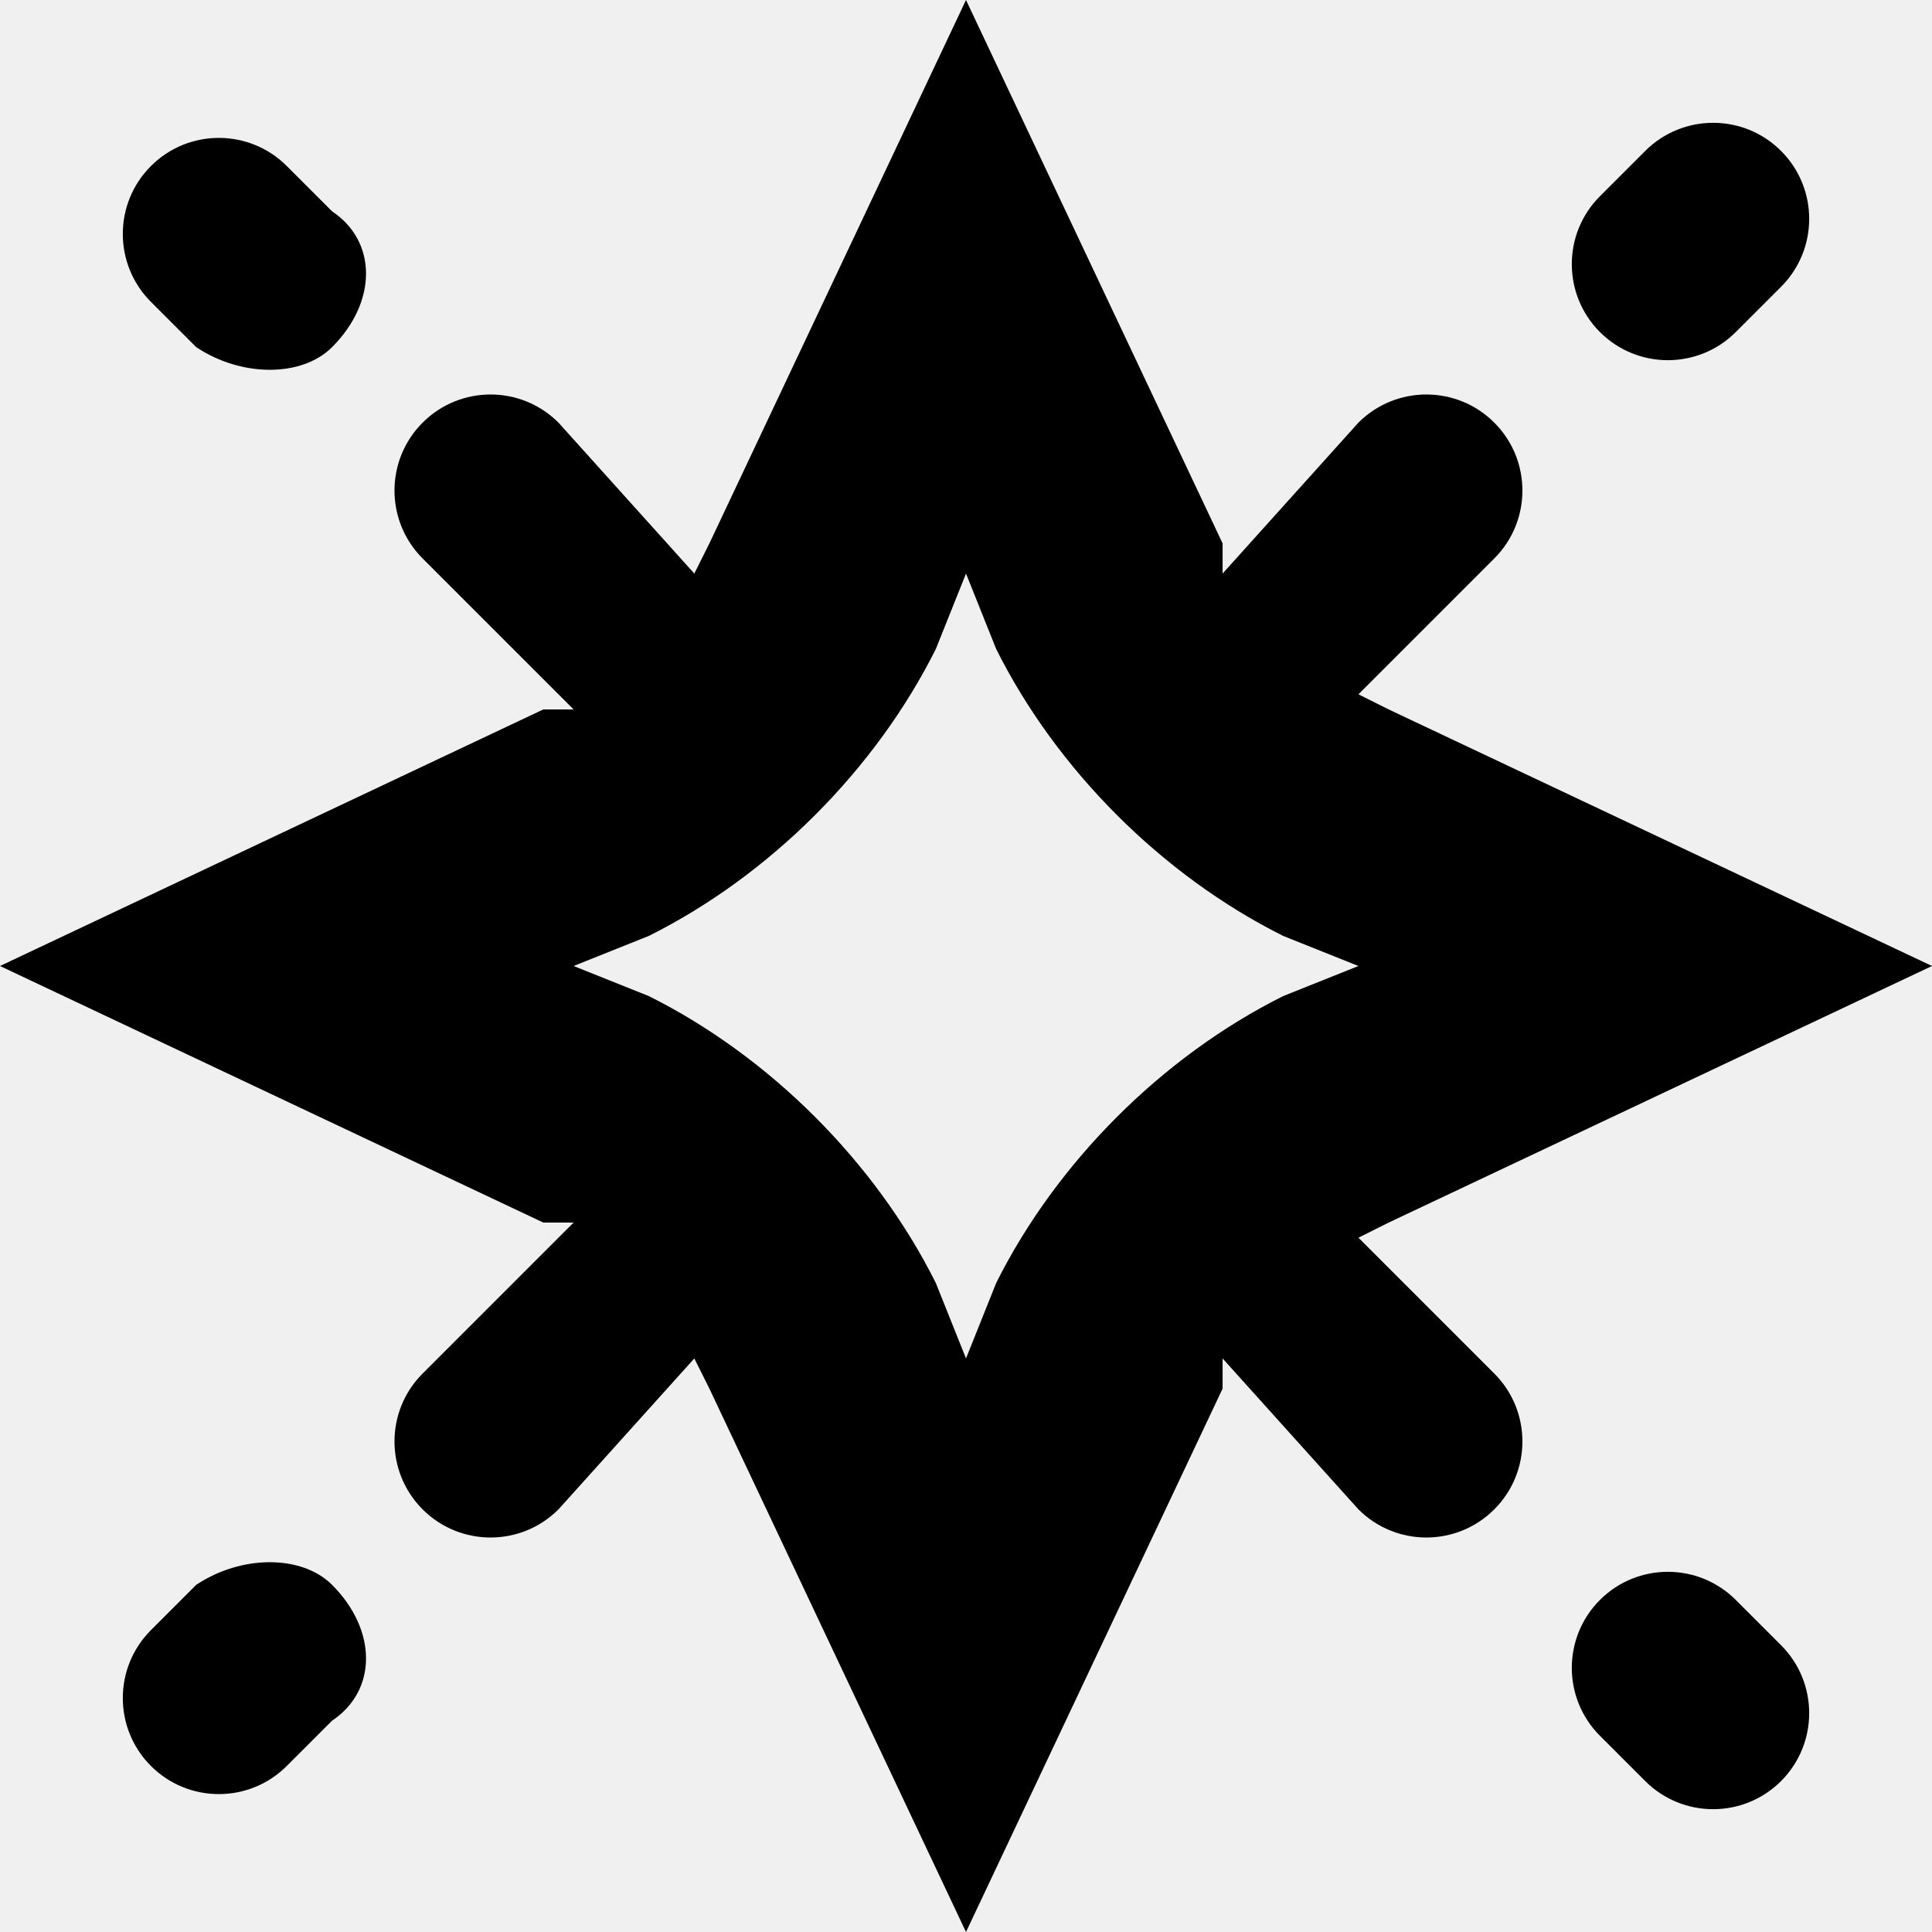
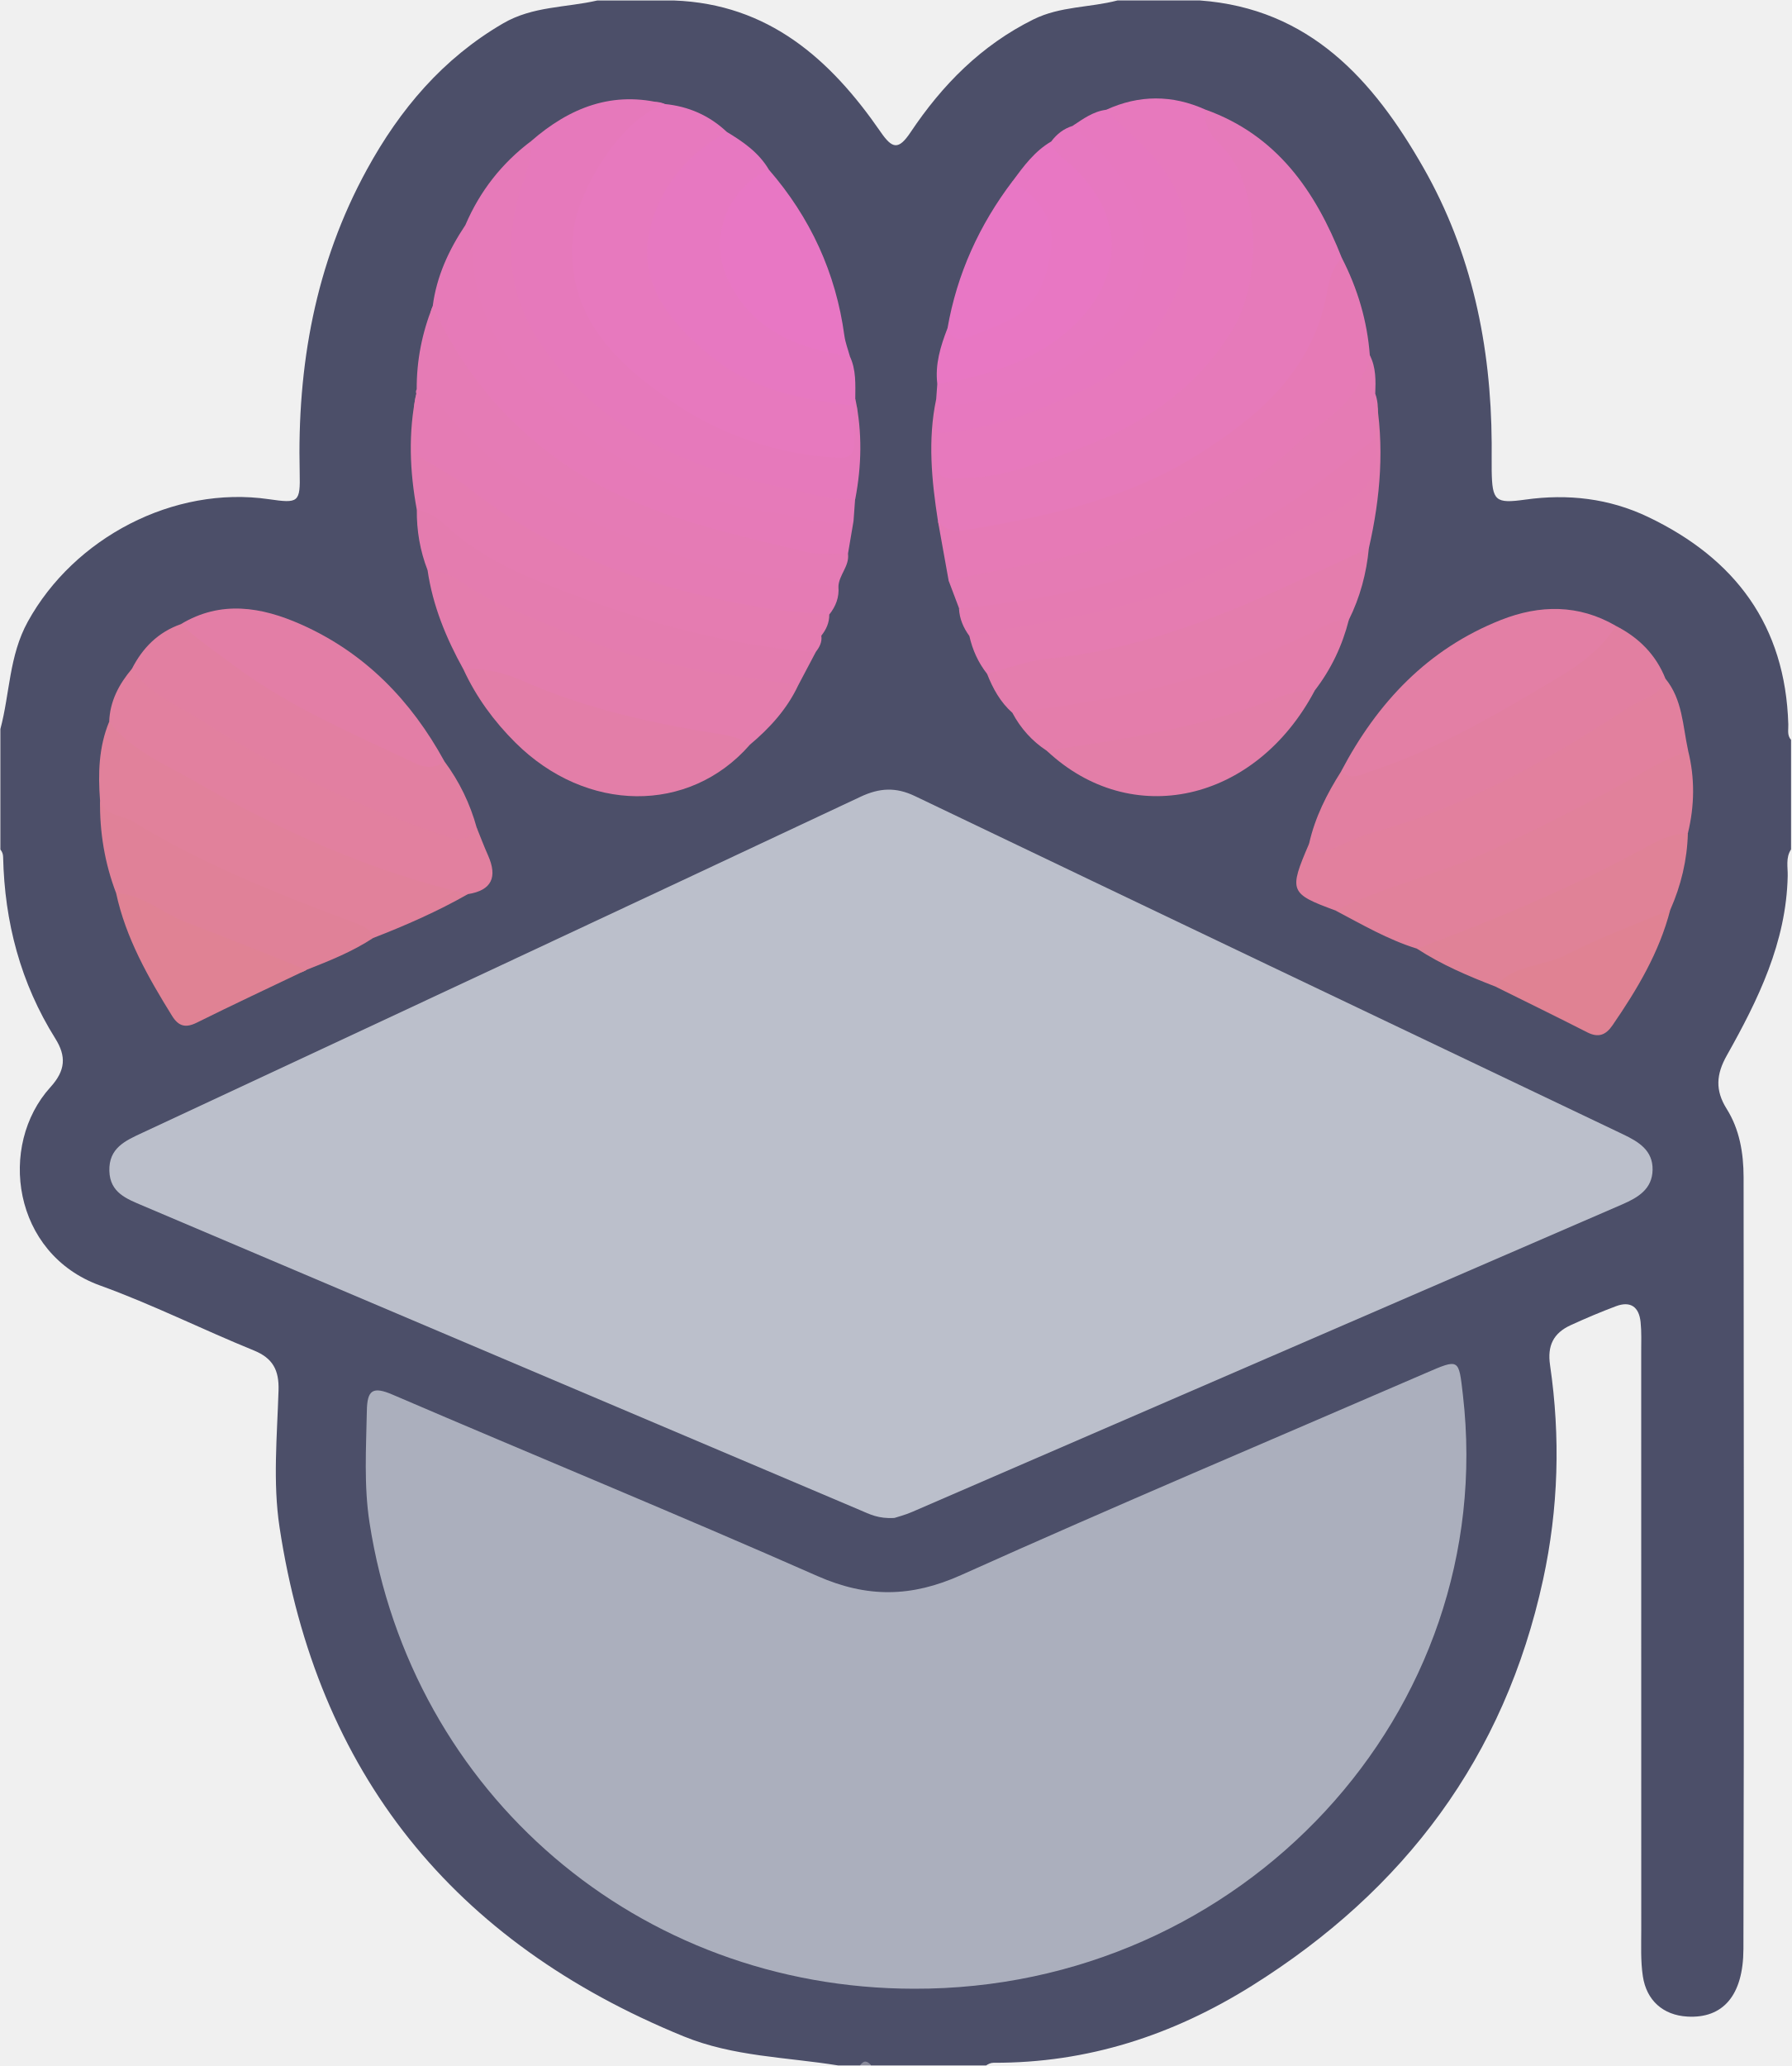
- <svg xmlns="http://www.w3.org/2000/svg" viewBox="0 0 128 128">
-   <path fill-rule="evenodd" d="M81 36 64 0 47 36l-1 2-9-10a6 6 0 0 0-9 9l10 10h-2L0 64l36 17h2L28 91a6 6 0 1 0 9 9l9-10 1 2 17 36 17-36v-2l9 10a6 6 0 1 0 9-9l-9-9 2-1 36-17-36-17-2-1 9-9a6 6 0 1 0-9-9l-9 10v-2Zm-17 2-2 5c-4 8-11 15-19 19l-5 2 5 2c8 4 15 11 19 19l2 5 2-5c4-8 11-15 19-19l5-2-5-2c-8-4-15-11-19-19l-2-5Z" clip-rule="evenodd" />
-   <path d="M118 19a6 6 0 0 0-9-9l-3 3a6 6 0 1 0 9 9l3-3Zm-96 4c-2 2-6 2-9 0l-3-3a6 6 0 1 1 9-9l3 3c3 2 3 6 0 9Zm0 82c-2-2-6-2-9 0l-3 3a6 6 0 1 0 9 9l3-3c3-2 3-6 0-9Zm96 4a6 6 0 0 1-9 9l-3-3a6 6 0 1 1 9-9l3 3Z" />
-   <style>path{fill:#000}@media (prefers-color-scheme:dark){path{fill:#fff}}</style>
+ <svg xmlns="http://www.w3.org/2000/svg" version="1.1" id="Calque_1" x="0px" y="0px" viewBox="0 0 327 377" style="enable-background:new 0 0 327 377;" xml:space="preserve">
+   <style type="text/css">
+ 	.st0{fill:#4C4F69;}
+ 	.st1{fill:#8A8B9C;}
+ 	.st2{fill:#BBBFCB;}
+ 	.st3{fill:#ABAFBD;}
+ 	.st4{fill:#E67ABA;}
+ 	.st5{fill:#E779BD;}
+ 	.st6{fill:#E779BE;}
+ 	.st7{fill:#E679BB;}
+ 	.st8{fill:#E67AB6;}
+ 	.st9{fill:#E2809E;}
+ 	.st10{fill:#E27FA1;}
+ 	.st11{fill:#E1819B;}
+ 	.st12{fill:#E47DAD;}
+ 	.st13{fill:#E2809F;}
+ 	.st14{fill:#E778C1;}
+ 	.st15{fill:#E67AB8;}
+ 	.st16{fill:#E37FA5;}
+ 	.st17{fill:#E57BB5;}
+ 	.st18{fill:#E57BB4;}
+ 	.st19{fill:#E67AB9;}
+ 	.st20{fill:#E57CB1;}
+ 	.st21{fill:#E37EA8;}
+ 	.st22{fill:#E08198;}
+ 	.st23{fill:#E37EA6;}
+ 	.st24{fill:#E778BF;}
+ 	.st25{fill:#E08297;}
+ 	.st26{fill:#E47CAF;}
+ 	.st27{fill:#E877C3;}
+ 	.st28{fill:#E47DAB;}
+ 	.st29{fill:#E877C4;}
+ 	.st30{fill:#E57BB2;}
+ 	.st31{fill:#E778C0;}
+ 	.st32{fill:#E08294;}
+ 	.st33{fill:#E877C5;}
+ 	.st34{fill:#E08293;}
+ </style>
+   <path class="st0" d="M326.91,135.01c0,6.66,0,13.33,0,19.99c-1.01,1.51-0.57,3.27-0.61,4.86c-0.26,12.1-5.38,22.54-11.11,32.73  c-1.93,3.42-2.17,6.35-0.03,9.75c2.35,3.74,3.08,8.04,3.09,12.45c0.05,46.95,0.09,93.9-0.03,140.85  c-0.02,8.48-3.73,12.73-10.26,12.34c-4.41-0.26-7.44-2.95-8.1-7.37c-0.42-2.8-0.29-5.65-0.29-8.48c-0.01-35.13,0-70.26-0.01-105.39  c0-1.83,0.08-3.67-0.11-5.49c-0.29-2.8-1.86-3.88-4.48-2.9c-2.8,1.05-5.56,2.22-8.29,3.47c-3.18,1.46-4.27,3.78-3.76,7.26  c1.92,13.12,1.55,26.18-1.27,39.17c-7.03,32.38-25.28,56.66-53.15,74.11c-14.45,9.04-30.01,14.11-47.14,14.05  c-0.53,0-0.95,0.22-1.38,0.49c-7,0-13.99,0-20.99,0c-0.67-0.61-1.33-0.61-2,0c-1.33,0-2.67,0-4,0c-9.44-1.53-19.11-1.59-28.21-5.31  c-42.04-17.17-66.95-47.96-73.76-92.93c-1.24-8.19-0.44-16.63-0.18-24.95c0.11-3.69-1.03-5.87-4.52-7.29  c-9.4-3.82-18.52-8.4-28.04-11.84c-16.04-5.79-18.7-25.6-9.07-36.2c2.76-3.04,2.92-5.63,0.88-8.88  c-6.34-10.12-9.26-21.25-9.52-33.12c-0.01-0.52-0.17-0.96-0.5-1.36c0-7.33,0-14.66,0-21.99c1.74-6.5,1.57-13.34,5-19.58  c8.44-15.34,26.65-24.88,43.98-22.36c5.45,0.79,5.78,0.64,5.65-4.86c-0.47-19.47,2.84-38.09,12.29-55.33  c6.01-10.96,13.83-20.23,24.85-26.64c5.41-3.15,11.45-2.85,17.18-4.17c4.66,0,9.33,0,13.99,0c17.26,0.63,28.57,10.71,37.73,23.99  c2.12,3.08,3.26,3.35,5.46,0.06c5.78-8.65,12.91-15.88,22.43-20.6c4.91-2.43,10.28-2.13,15.35-3.46c5,0,9.99,0,14.99,0  c20.08,1.46,31.69,14.49,40.8,30.45c8.87,15.52,12.39,32.54,12.5,50.33c0.01,1.67-0.02,3.33,0,5c0.09,5.58,0.68,6.07,6.13,5.31  c7.77-1.09,15.29-0.24,22.41,3.16c15.92,7.6,25.06,19.81,25.6,37.83C326.45,133.13,326.15,134.17,326.91,135.01z" />
+   <path class="st1" d="M157,376.89c0.67-1.02,1.33-0.83,2,0C158.33,376.89,157.67,376.89,157,376.89z" />
+   <path class="st2" d="M163.26,276.99c-2.94,0.19-4.59-0.71-6.26-1.42c-43.64-18.5-87.28-37.03-130.92-55.55  c-2.93-1.25-6.01-2.35-6.12-6.35c-0.11-4.17,2.86-5.49,6.02-6.96c43.72-20.38,87.43-40.8,131.09-61.32  c3.47-1.63,6.44-1.79,9.93-0.12c43.06,20.63,86.15,41.18,129.25,61.72c2.84,1.35,5.44,2.92,5.39,6.45  c-0.05,3.52-2.62,5.07-5.53,6.33c-43.2,18.69-86.39,37.41-129.59,56.11C165.17,276.47,163.72,276.83,163.26,276.99z" />
+   <path class="st3" d="M166.82,362.9c-50.24-0.05-91.68-35.47-99.37-85.04c-1.05-6.76-0.62-13.61-0.49-20.44  c0.07-3.8,1.09-4.47,4.69-2.93c25.82,11.09,51.82,21.76,77.54,33.1c9.1,4.01,17.17,3.9,26.25-0.18  c28.06-12.61,56.4-24.57,84.64-36.79c6.36-2.75,6.16-2.74,6.94,3.95C273.7,312.46,226.72,363.07,166.82,362.9z" />
+   <path class="st4" d="M219.99,19.99c13.06,4.65,20.1,14.85,24.93,27.08c0.55,15.51-8.27,25.55-19.73,34.17  c-14.14,10.64-30.59,14.83-47.61,17.62c-3.25,0.53-5.59-0.26-6.38-3.77c-1.15-7.41-1.89-14.83-0.32-22.27  c0.53,0.22,0.94,0.57,1.24,1.05c0.72,1.48,1.02,3.04,0.83,4.68c0.63,6.12,2.03,7.41,7.92,5.83c11.54-3.09,22.98-6.48,32.56-14.2  c12.66-10.21,18.89-28.86,6.99-42.9C218.5,25,217.01,22.6,219.99,19.99z" />
+   <path class="st5" d="M219.99,19.99c-0.25,2.52,0.72,4.52,2.55,6.2c7.54,6.93,7.98,24.94,2.46,33.93  c-7.35,11.99-18.04,18.29-30.41,22.62c-5.56,1.95-11.16,4.14-17.28,4.45c-6.3,0.32-6.29,0.59-6.3-5.67c0-0.83,0.02-1.66,0.03-2.49  c1.58-1.9,3.7-2.56,6.07-3.04c8.69-1.76,16.89-4.8,24.28-9.79c6.97-4.71,11.3-11.39,12.75-19.51c1.58-8.81-3.66-15.13-9.41-20.87  c-1.7-1.7-3.62-3-2.82-5.79C207.93,17.28,213.96,17.28,219.99,19.99z" />
+   <path class="st6" d="M121.33,18.98c4.35,0.43,8.15,2.09,11.34,5.1c-1.31,4.72-5.47,7.33-8.3,10.9c-5.07,6.41-3.78,16.47,1.33,22.6  c6.92,8.29,16.2,10.92,25.67,13.77c1.94,0.59,3.75,1.28,5.03,2.95c0.21,2.33-0.01,4.67,0.11,7c0.18,3.58-1.53,4.5-4.93,4.35  c-8.72-0.39-16.39-4-24.19-7.3c-10.91-4.61-18.37-12.74-23.43-23.19c-3.22-6.65-2.87-13.71-0.07-20.24  c2.67-6.2,5.86-12.38,12.69-15.4C118.17,18.82,119.63,18.19,121.33,18.98z" />
+   <path class="st7" d="M121.33,18.98c-7.96,2.68-15.82,15.53-16.71,23.46c-1.72,15.24,8.12,24.02,18.15,30.92  c8.53,5.87,19.22,9.67,30.31,10.17c2,0.09,2.81-0.75,2.85-2.52c0.05-2.33-0.04-4.66-0.07-6.99c-0.2-0.47-0.13-0.88,0.27-1.21  c1.27,6.09,1.14,12.17-0.02,18.25c-1.31,1.44-2.85,2.2-4.87,1.92c-17.77-2.44-34.69-7.59-47.69-20.39  c-11.25-11.08-18.26-25.89-8.05-43.66c0.58-1.01,0.99-2.1,1.44-3.18C103.98,19.62,111.87,16.47,121.33,18.98z" />
+   <path class="st8" d="M171.2,95.09c1.42,1.78,3.2,1.97,5.37,1.6c14.47-2.47,28.82-5.53,41.45-13.35  c11.59-7.17,21.81-15.78,24.28-30.43c0.36-2.11,1.02-4.22,2.63-5.83c2.87,5.59,4.63,11.49,5.1,17.77c0.64,4.98-1.15,9.17-4.76,12.38  c-10.2,9.08-21.03,17.32-34.04,22.01c-7.78,2.81-15.76,5.06-24.01,6.22c-4.69,0.66-9.26,3.1-14.06,0.54  C172.51,102.36,171.85,98.72,171.2,95.09z" />
+   <path class="st9" d="M243.72,166.13c-8.34-3.07-8.51-3.5-4.78-12.17c9.56-4.19,19.92-6.37,29.25-10.95  c9.65-4.73,19.23-9.76,28.09-15.99c2.3-1.62,4.7-3.19,7.72-3.16c3.11,3.81,3.14,8.6,4.12,13.08c-2.11,4.9-7.12,6.21-11.12,8.52  c-11.79,6.8-24.27,12.26-36.87,17.37C254.94,164.92,249.47,166.43,243.72,166.13z" />
+   <path class="st10" d="M303.99,123.85c-0.95,3.21-4.2,3.61-6.48,5.09c-14.74,9.64-29.97,18.34-47.15,23.03  c-2.54,0.69-4.92,1.98-7.37,3.02c-1.63,0.69-3.21,1.32-4.05-1.03c1.07-4.79,3.24-9.09,5.85-13.19c13.39-5.28,26.25-11.62,38.55-19.1  c3.93-2.39,6.97-6.15,11.58-7.47C299.1,116.33,302.24,119.44,303.99,123.85z" />
+   <path class="st11" d="M243.72,166.13c8.93-4.32,18.65-6.55,27.7-10.64c10.26-4.64,20.21-9.82,29.97-15.41  c2.14-1.23,4.48-2.11,6.72-3.15c1.27,5.04,1.2,10.09-0.03,15.13c-6.51,5.89-14.57,9.06-22.39,12.58c-5.14,2.31-10.4,4.36-15.49,6.8  c-3.63,1.74-7.47,2.76-11.56,1.67C253.34,171.48,248.59,168.69,243.72,166.13z" />
+   <path class="st11" d="M85.4,163.16c-5.54,3.15-11.36,5.71-17.3,8.01c-9.92-1.64-18.68-6.46-27.86-10.13  c-6.18-2.48-11.59-6.39-17.6-9.12c-2.79-1.27-4.24-2.91-4.38-5.85c-0.37-4.89-0.25-9.73,1.66-14.36c5.25,0.08,8.59,4.07,12.72,6.36  c8.72,4.83,17.3,9.78,26.62,13.53c7.55,3.04,14.97,6.26,22.89,8.22C83.86,160.24,85.18,161.21,85.4,163.16z" />
+   <path class="st10" d="M24.08,122.04c1.95-3.83,4.79-6.69,8.92-8.14c4.57-0.58,7.37,2.94,10.38,5.14  c11.64,8.49,24.68,14.14,37.72,19.87c2.74,3.68,4.7,7.73,5.92,12.15c0.7,4.61-2.67,4.26-5.27,3.87c-4.26-0.65-8.23-2.44-12.26-3.99  C56,145.72,43.5,138.59,31.26,131C27.99,128.97,23.29,127.56,24.08,122.04z" />
+   <path class="st12" d="M145.71,125.02c-2.06,4.39-5.23,7.86-8.9,10.93c-6.79,1.7-13.15-0.96-19.54-2.26  c-11.37-2.32-22.29-6.24-32.67-11.52c-3.16-5.69-5.62-11.64-6.56-18.14c2.16-2.59,4.61-1.47,6.7-0.18  c11.4,7.06,24.06,11.03,36.7,14.96c4.7,1.46,9.78,1.5,14.69,2.14C139.66,121.42,143.58,121.18,145.71,125.02z" />
+   <path class="st13" d="M24.08,122.04c3.1,4.62,8.21,6.53,12.62,9.39c13.54,8.76,28.08,15.45,43.3,20.67  c2.37,0.81,5.13,2.24,7.02-1.05c0.68,1.68,1.32,3.38,2.06,5.04c1.74,3.93,0.73,6.37-3.68,7.07c-17.7-4.15-34.12-11.52-49.76-20.55  c-5.47-3.16-11.65-5.6-15.71-10.91C20.06,127.95,21.72,124.84,24.08,122.04z" />
+   <path class="st14" d="M156.11,72.82c-0.09,0.4-0.18,0.81-0.26,1.21c-9.28-1.05-18.62-2.93-25.86-8.84  c-7.67-6.26-14.55-13.94-10.8-25.38c2.29-6.99,7.06-12.14,13.47-15.74c2.99,1.8,5.84,3.77,7.67,6.87c-1.06,3.73-4.61,5.96-5.62,9.86  c-1.33,5.12-0.26,11.4,3.87,14.42c3.14,2.29,5.98,5.28,10.23,5.91c2.52,0.37,4.21,2.54,6.3,3.87  C156.3,67.5,156.12,70.17,156.11,72.82z" />
+   <path class="st12" d="M249.85,100.03c-0.43,4.58-1.6,8.95-3.65,13.08c-5.28,5.46-12.2,7.75-19.14,10.13  c-11.33,3.89-22.92,6.57-34.75,8.37c-2.88,0.44-5.2-0.07-7.51-1.52c-2.2-1.94-3.57-4.43-4.63-7.12c0.6-3.11,3.32-3.34,5.62-4.14  c4.43-1.54,9.16-1.25,13.72-2.24c15.36-3.35,29.76-9.11,43.65-16.32C245.27,99.18,247.53,97.36,249.85,100.03z" />
+   <path class="st15" d="M155.79,95.08c-0.34,1.98-0.67,3.97-1.01,5.95c-2.82,3.01-6.34,2.47-9.77,1.71  c-12.45-2.79-25.03-5.51-36.25-11.76c-12.28-6.84-23.02-15.64-29.07-28.9c-0.87-1.9-1.76-3.99-0.71-6.2  c0.7-5.47,2.96-10.32,5.99-14.85c3.19-0.24,3.12,2.35,3.53,4.29c1.1,5.14,1.28,10.44,4.28,15.16c5.81,9.15,13.25,16.24,22.79,21.58  c11.24,6.29,23.36,9.08,35.84,10.9C153.21,93.22,154.46,94.11,155.79,95.08z" />
+   <path class="st16" d="M294.92,114.19c-3.3,5.45-8.65,8.35-13.9,11.47c-9.82,5.84-19.75,11.43-30.65,15.02  c-1.81,0.6-3.7,1.84-5.58,0.07c6.59-12.53,15.8-22.34,29.19-27.63C281.06,110.33,288.13,110.26,294.92,114.19z" />
+   <path class="st17" d="M78.98,55.88c4.89,10.76,11.88,19.63,21.42,26.9c13.99,10.65,30.52,14.01,46.91,17.97  c2.37,0.57,4.97,0.21,7.47,0.29c0.3,2.26-1.66,3.86-1.75,6c-1.56,1.84-3.48,2.11-5.84,1.82c-18.08-2.21-35.15-7.57-50.64-17.15  c-8.36-5.17-15.83-11.62-20.49-20.65C76.03,65.8,77.03,60.75,78.98,55.88z" />
+   <path class="st18" d="M173.16,105.99c11.25-2.67,22.83-3.95,33.78-7.89c10.99-3.95,21.44-8.95,29.93-17.21  c3.86-3.76,9.13-6.08,11.42-11.51c0.63-1.5,1.68-2.82,1.74-4.55c1.14,2.23,1.08,4.62,0.99,7.02c0.91,2.46,0.24,5.01,0.42,7.51  c-1.56,3.29-3.31,6.47-6.3,8.7c-19.21,14.35-40.85,22.31-64.67,24.61c-2.2,0.21-3.9-0.15-5.41-1.65  C174.42,109.35,173.79,107.67,173.16,105.99z" />
+   <path class="st19" d="M155.79,95.08c-4.53,1.18-8.86-0.73-13.18-1.3c-15.57-2.07-29.53-8.32-41.22-18.95  c-8.54-7.76-14.83-16.91-15.19-29.07c-0.05-1.62-0.08-3.35-1.24-4.73c2.63-6.15,6.62-11.23,11.95-15.26  c0.35,3.11-0.97,5.86-1.85,8.7c-3.36,10.81-2.13,20.67,4.86,30.02c10.95,14.66,26.27,21.15,43.41,24.56  c4.21,0.84,8.33,2.42,12.75,2.03C155.99,92.4,155.89,93.74,155.79,95.08z" />
+   <path class="st20" d="M250.93,80.05c0.03-2.73,0.05-5.46,0.08-8.19c1.73,9.48,0.98,18.85-1.16,28.17  c-7.34,3.36-14.61,6.9-22.05,10.04c-11.74,4.97-23.77,8.88-36.59,10.13c-3.74,0.37-7.37,1.82-11.04,2.77  c-1.62-2.06-2.67-4.38-3.24-6.94c0.9-2.72,3.23-3.03,5.58-3.33c17.08-2.17,33.33-7.02,48.55-15.15c4.08-2.18,7.97-4.71,12.05-6.91  C247.37,88.35,248.66,83.84,250.93,80.05z" />
+   <path class="st21" d="M84.6,122.17c3.89-0.36,7.53,0.62,11.05,2.17c11.41,5.02,23.47,7.67,35.71,9.61c2.03,0.32,3.85,0.75,5.46,2.01  c-11.06,12.6-29.8,12.44-42.75-0.45C90.16,131.62,86.92,127.2,84.6,122.17z" />
+   <path class="st22" d="M18.26,146.06c0.93,2.95,3.95,2.59,5.97,3.83c12.78,7.85,26.64,13.29,40.6,18.53  c1.43,0.54,2.83,1.06,3.27,2.75c-3.78,2.49-7.95,4.15-12.12,5.79c-1.72,1.07-3.56,0.64-5.23,0.12  c-10.54-3.24-21.07-6.52-29.55-14.09C19.12,157.54,18.18,151.89,18.26,146.06z" />
+   <path class="st18" d="M76.06,71.05c1.95,0.3,3.3,1.58,4.42,3.01c11.07,14.16,26.37,21.71,42.89,27.17c9.6,3.18,19.59,4.8,29.66,5.8  c0.18,1.95-0.48,3.62-1.67,5.12c-4.08,2.74-8.31,1.02-12.49,0.39c-17.17-2.61-33.51-7.8-48.1-17.31  c-5.51-3.59-12.34-6.06-15.2-12.94c0.19-3.48-0.5-6.99,0.42-10.44C75.88,71.57,75.9,71.3,76.06,71.05z" />
+   <path class="st23" d="M81.1,138.9c-1.61,1.33-3.42,1.28-5.15,0.46c-11.36-5.4-22.98-10.26-33.19-17.88c-3.31-2.47-6.7-4.8-9.76-7.58  c7.32-4.42,14.75-3.15,21.94,0.04C66.59,119.11,75.03,127.81,81.1,138.9z" />
+   <path class="st24" d="M201.91,20.03c3.45,3.77,7.62,6.75,10.6,11.11c6.16,9.04,5.23,17.76-0.01,26.6  c-3.66,6.18-8.82,10.72-15.35,13.72c-8.33,3.83-16.83,7.05-26.12,7.57c0.04-1.67,0.08-3.33,0.12-5c1.23-1.87,3.24-2.1,5.19-2.54  c9.01-2.04,17.12-5.69,24.02-12.15c6.43-6.02,8.25-15.32,3.73-22.92c-1.94-3.26-3.55-6.74-6.89-8.99c-1.51-1.01-1.79-2.71-1.4-4.48  C197.69,21.7,199.54,20.33,201.91,20.03z" />
+   <path class="st25" d="M258.63,173.11c14.38-5.34,28.53-11.23,42.01-18.62c2.36-1.3,4.71-2.38,7.44-2.43  c-0.13,4.86-1.24,9.5-3.2,13.94c-9.02,8.37-20.06,12.16-31.94,14.02C267.98,178.1,263.1,176.04,258.63,173.11z" />
+   <path class="st26" d="M145.71,125.02c-14.55-2.12-29.17-3.87-42.85-9.85c-6.07-2.65-12.4-4.72-17.93-8.51  c-2.05-1.41-4.28-2.59-6.89-2.62c-1.37-3.54-2-7.21-1.96-10.99c2.26-2,4.09-0.47,5.7,0.91c8.47,7.25,18.68,11.39,28.88,15.07  c10.8,3.9,22.01,6.87,33.63,7.58c1.82,0.11,3.69,0.43,4.58,2.43C147.82,121.02,146.76,123.02,145.71,125.02z" />
+   <path class="st27" d="M171.08,70.05c-0.43-3.57,0.59-6.87,1.85-10.13c6.55-1.74,13.21-3.2,15.72-10.91  c1.27-3.91,1.23-7.45-1.43-10.69c-1.29-1.57-2.26-3.22-2.38-5.29c2.02-2.73,4.03-5.47,7.05-7.22c9.09,1.86,15.86,16.7,12.28,25.34  c-5.47,13.19-16.72,17.44-29.11,20.37C173.44,71.88,172.15,71.24,171.08,70.05z" />
+   <path class="st28" d="M184.79,130.09c19.68-2.39,38.9-6.44,56.66-15.73c1.51-0.79,3.04-1.32,4.75-1.25  c-1.2,4.73-3.25,9.04-6.24,12.91c-8.81,6.31-19.26,7.92-29.45,10.15c-4.04,0.88-8.11,1.8-12.26,2.16c-2.51,0.21-4.99,0.12-7.2-1.34  C188.37,135.24,186.3,132.91,184.79,130.09z" />
+   <path class="st29" d="M155.12,65.01c-9.91-1.48-18.53-4.93-22.7-15.05c-2.94-7.13,0.71-15.81,7.91-19.01  c7.58,8.74,12.23,18.81,13.79,30.3C154.3,62.53,154.78,63.76,155.12,65.01z" />
+   <path class="st21" d="M191.06,136.99c14.3-2.11,28.58-4.31,42.13-9.67c2.22-0.88,4.41-1.41,6.78-1.3  C229.18,146.41,206.49,151.5,191.06,136.99z" />
+   <path class="st30" d="M250.93,80.05c1.57,6.3-1.94,10.05-6.8,12.82c-8.78,4.99-17.71,9.62-27.06,13.61  c-12.94,5.51-26.64,6.89-40.14,9.57c-1.09-1.5-1.8-3.14-1.89-5.01c20.02-1.94,39.27-6.5,56.74-16.95  C238.6,90,244.74,84.98,250.93,80.05z" />
+   <path class="st31" d="M171.08,70.05c7.31-1.09,14.6-3.19,20.56-7.17c10.96-7.32,16.47-20.06,4.77-31.92  c-1.6-1.62-3.9-2.68-4.52-5.16c1.01-1.35,2.28-2.33,3.9-2.83c4.03,3.4,7.59,7.02,10.24,11.81c5.22,9.45,3.29,19.63-4.95,27.04  c-8.63,7.75-18.42,11.91-29.93,12.22c-0.09-0.41-0.18-0.82-0.27-1.23C170.95,71.89,171.01,70.97,171.08,70.05z" />
+   <path class="st32" d="M21.2,163c4.87,0.2,8.41,3.62,12.7,5.26c7.39,2.83,14.72,5.8,22.08,8.71c-6.69,3.2-13.42,6.34-20.06,9.64  c-2.05,1.02-3.33,0.67-4.51-1.23C27.05,178.35,22.97,171.2,21.2,163z" />
+   <path class="st33" d="M184.84,33.02c4.38,2.87,7.66,6.55,7.04,12.14c-0.66,6-2.83,11.29-8.94,13.9c-1.98,0.84-3.98,1.65-5.99,2.42  c-1.77,0.68-3.28,0.51-4.01-1.56C174.68,49.96,178.75,41.04,184.84,33.02z" />
+   <path class="st34" d="M272.93,180.02c3.33-4.06,8.7-3.58,12.92-5.77c6.11-3.18,12.66-5.54,19.02-8.25c-2,7.79-6.05,14.55-10.55,21.1  c-1.22,1.78-2.58,2.31-4.6,1.28C284.15,185.54,278.53,182.8,272.93,180.02z" />
+   <path class="st20" d="M76.06,83.04c3.2,2.01,6.63,3.74,9.58,6.08c15.83,12.57,34.31,18.49,53.84,21.82  c3.91,0.67,7.91,0.82,11.88,1.21c0.02,1.47-0.55,2.72-1.45,3.85c-3.51,1.93-7.16,0.57-10.62,0.13  c-14.64-1.88-28.51-6.71-41.97-12.47c-7.12-3.05-13.46-7.78-19.61-12.56C74.97,88.98,75.01,86.05,76.06,83.04z" />
+   <path class="st20" d="M76.06,83.04c-0.63,3.8,1.27,5.83,4.31,8.04c18.2,13.22,38.76,20.17,60.71,23.7c2.94,0.47,6.04-0.28,8.83,1.22  c0.18,1.19-0.36,2.13-1.04,3.02c-18.32-1.41-35.69-6.74-52.47-13.78c-5.36-2.25-10.71-5.3-15.12-9.45c-1.49-1.4-3.17-2.39-5.2-2.75  c-1.3-7.05-1.59-14.11-0.1-21.18C76.01,75.58,76.04,79.31,76.06,83.04z" />
</svg>
